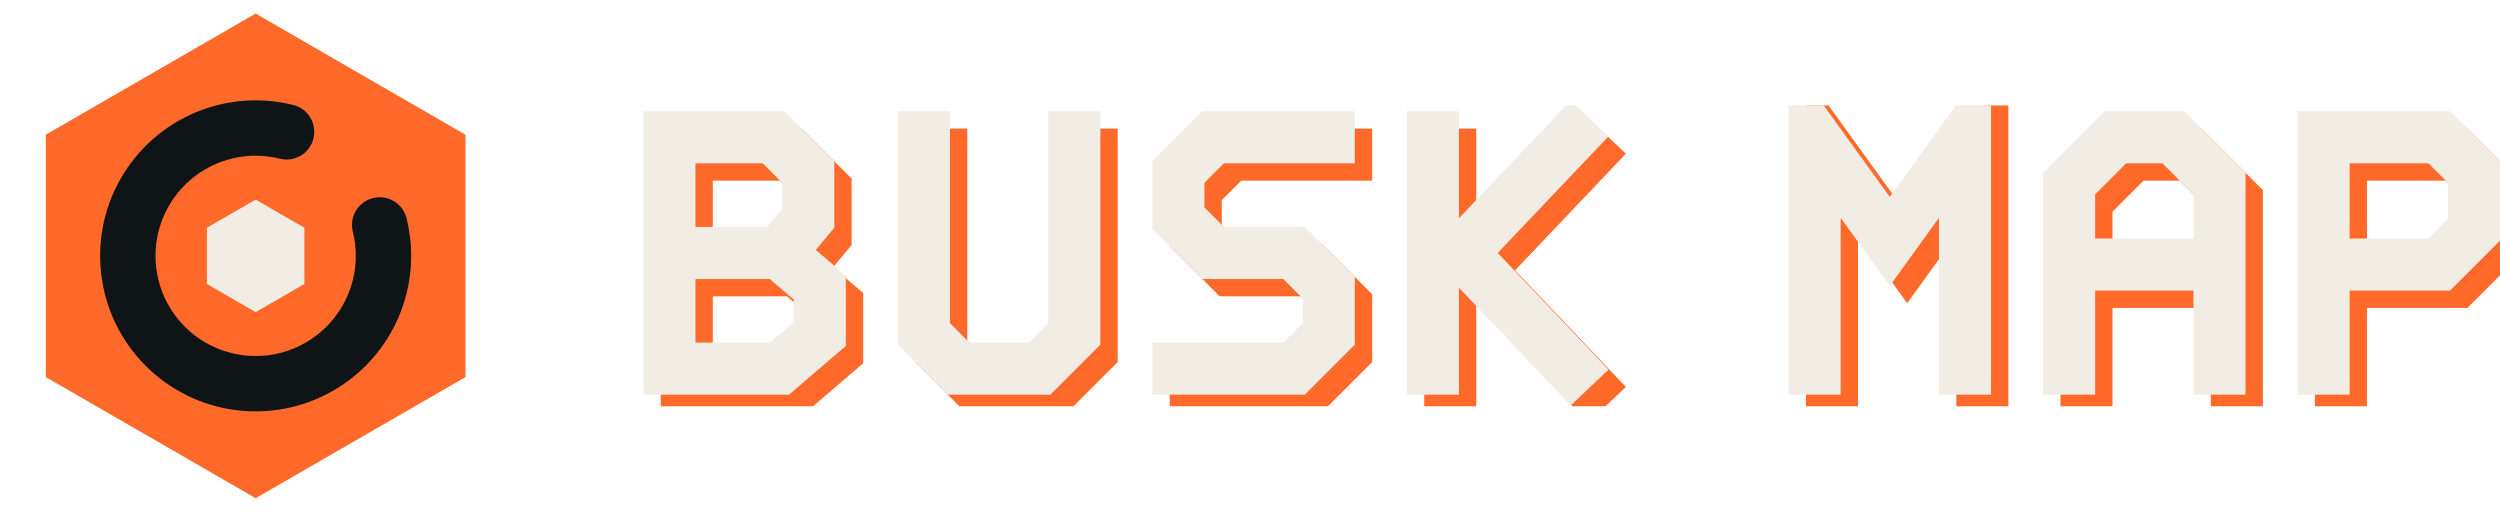
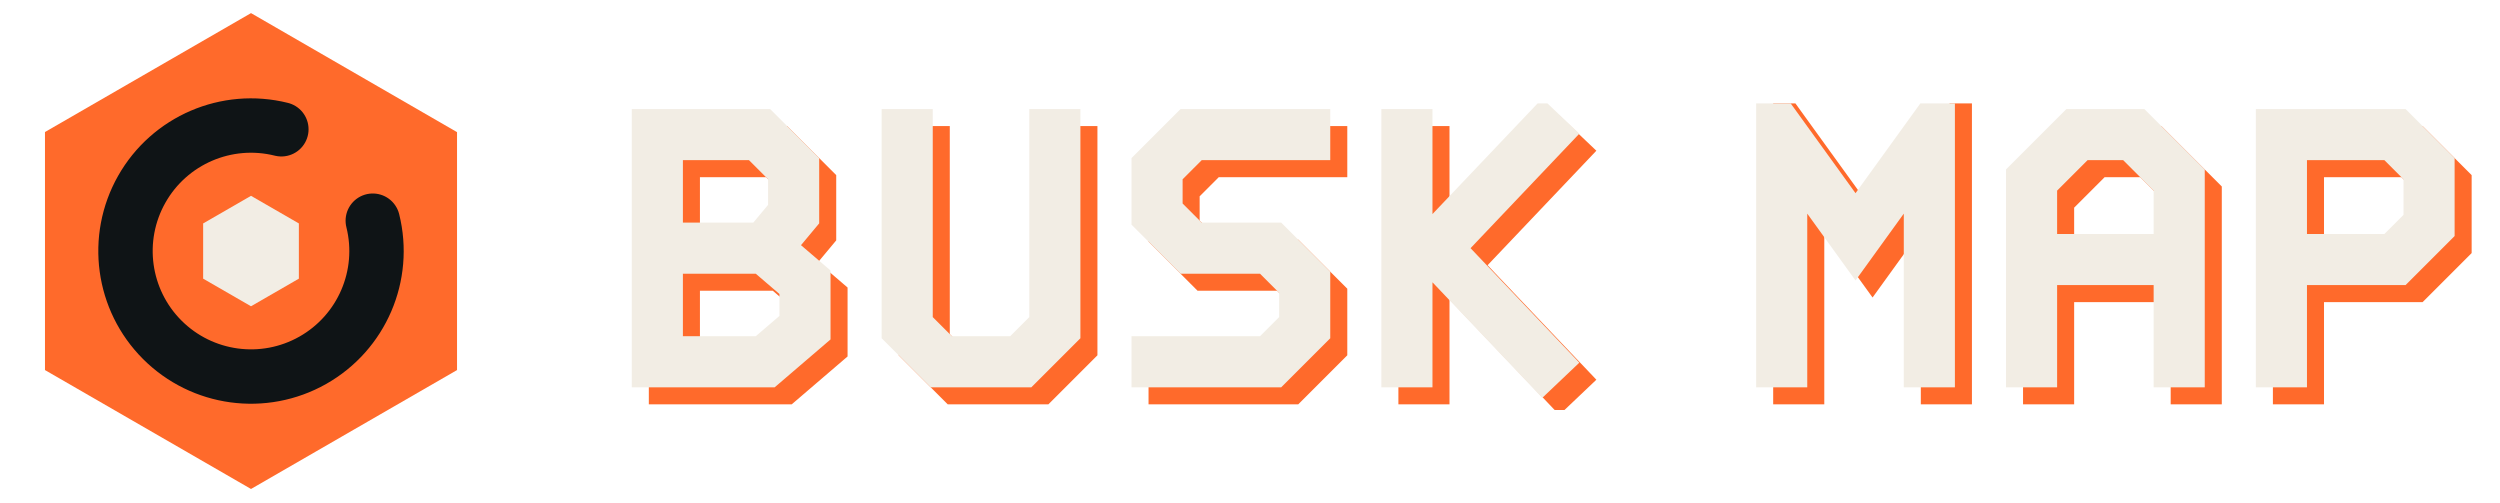
- <svg xmlns="http://www.w3.org/2000/svg" viewBox="0 0 234.70 48" width="469" height="96" role="img" aria-label="Busk Map">
+ <svg xmlns="http://www.w3.org/2000/svg" viewBox="0 0 239.04 48" width="478" height="96" role="img" aria-label="Busk Map">
  <svg x="0" y="0" width="48" height="48" viewBox="0 0 48 48">
    <polygon points="24.00,1.25 43.70,12.63 43.70,35.38 24.00,46.75 4.30,35.38 4.30,12.62" fill="#ff6a2b" stroke-linejoin="miter" />
    <g transform="translate(4.8 4.8) scale(0.8)">
      <path d="M38.554 20.371A15 15 0 1 1 27.629 9.446" fill="none" stroke="#0f1416" stroke-width="6.5" stroke-linecap="round" />
      <polygon points="24.00,17.40 29.72,20.70 29.72,27.30 24.00,30.60 18.28,27.30 18.28,20.70" fill="#f2ede4" />
    </g>
  </svg>
-   <svg x="59.86" y="9.88" width="174.84" height="28.24" viewBox="0 0 322 52">
+   <svg x="59.86" y="9.88" width="179.19" height="29.32" viewBox="0 0 330 54">
    <g transform="translate(3 3)" fill="none" stroke="#ff6a2b" stroke-width="9" stroke-linejoin="miter" stroke-linecap="square">
      <path transform="translate(5.5 5.5)" d="M0 0H18L24 6V14L19 20H0M19 20L26 26V34L19 40H0M0 0V40" />
      <path transform="translate(49.5 5.5)" d="M0 0V34L6 40H20L26 34V0" />
      <path transform="translate(93.5 5.5)" d="M26 0H6L0 6V14L6 20H20L26 26V34L20 40H0" />
      <path transform="translate(137.5 5.5)" d="M0 0V40M24 0L5 20L24 40" />
      <path transform="translate(203.5 5.5)" d="M0 40V0L13 18L26 0V40" />
      <path transform="translate(247.5 5.5)" d="M0 40V8L8 0H18L26 8V40M0 22H26" />
      <path transform="translate(291.5 5.5)" d="M0 40V0H20L26 6V16L20 22H0" />
    </g>
    <g transform="translate(0 0)" fill="none" stroke="#f2ede4" stroke-width="9" stroke-linejoin="miter" stroke-linecap="square">
      <path transform="translate(5.5 5.5)" d="M0 0H18L24 6V14L19 20H0M19 20L26 26V34L19 40H0M0 0V40" />
      <path transform="translate(49.5 5.5)" d="M0 0V34L6 40H20L26 34V0" />
      <path transform="translate(93.5 5.5)" d="M26 0H6L0 6V14L6 20H20L26 26V34L20 40H0" />
      <path transform="translate(137.5 5.5)" d="M0 0V40M24 0L5 20L24 40" />
      <path transform="translate(203.5 5.5)" d="M0 40V0L13 18L26 0V40" />
      <path transform="translate(247.5 5.5)" d="M0 40V8L8 0H18L26 8V40M0 22H26" />
      <path transform="translate(291.5 5.5)" d="M0 40V0H20L26 6V16L20 22H0" />
    </g>
  </svg>
</svg>
